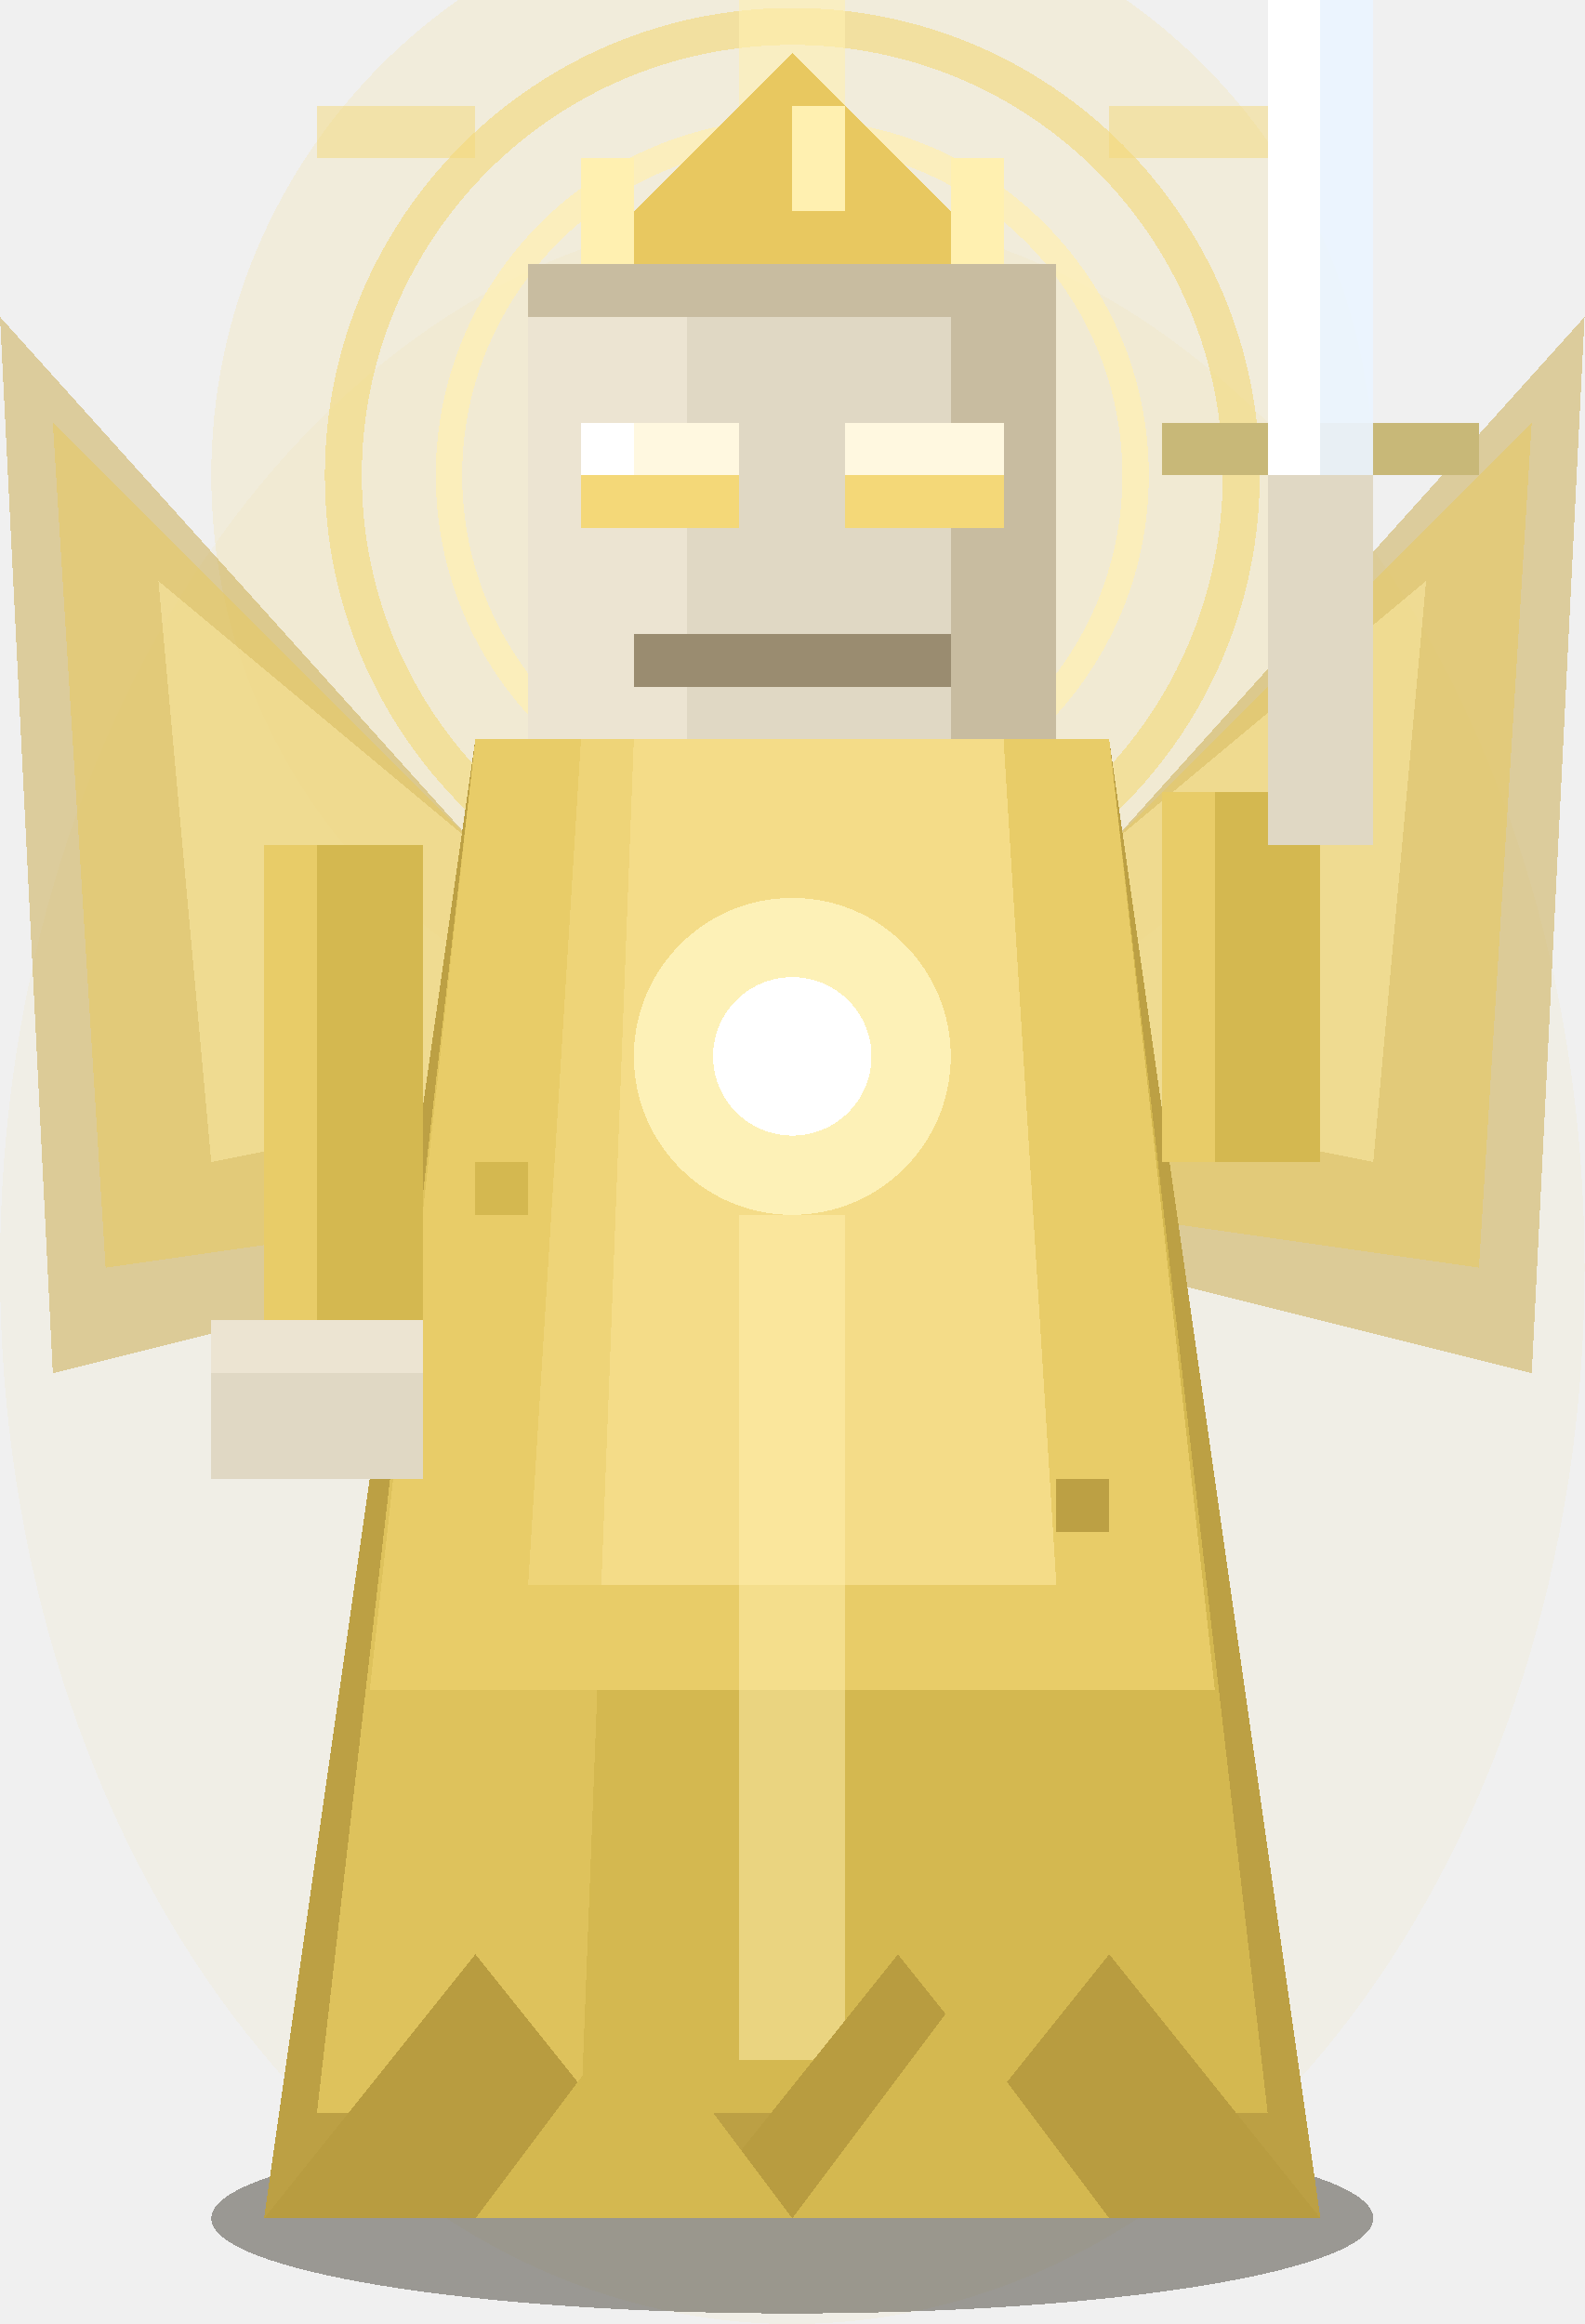
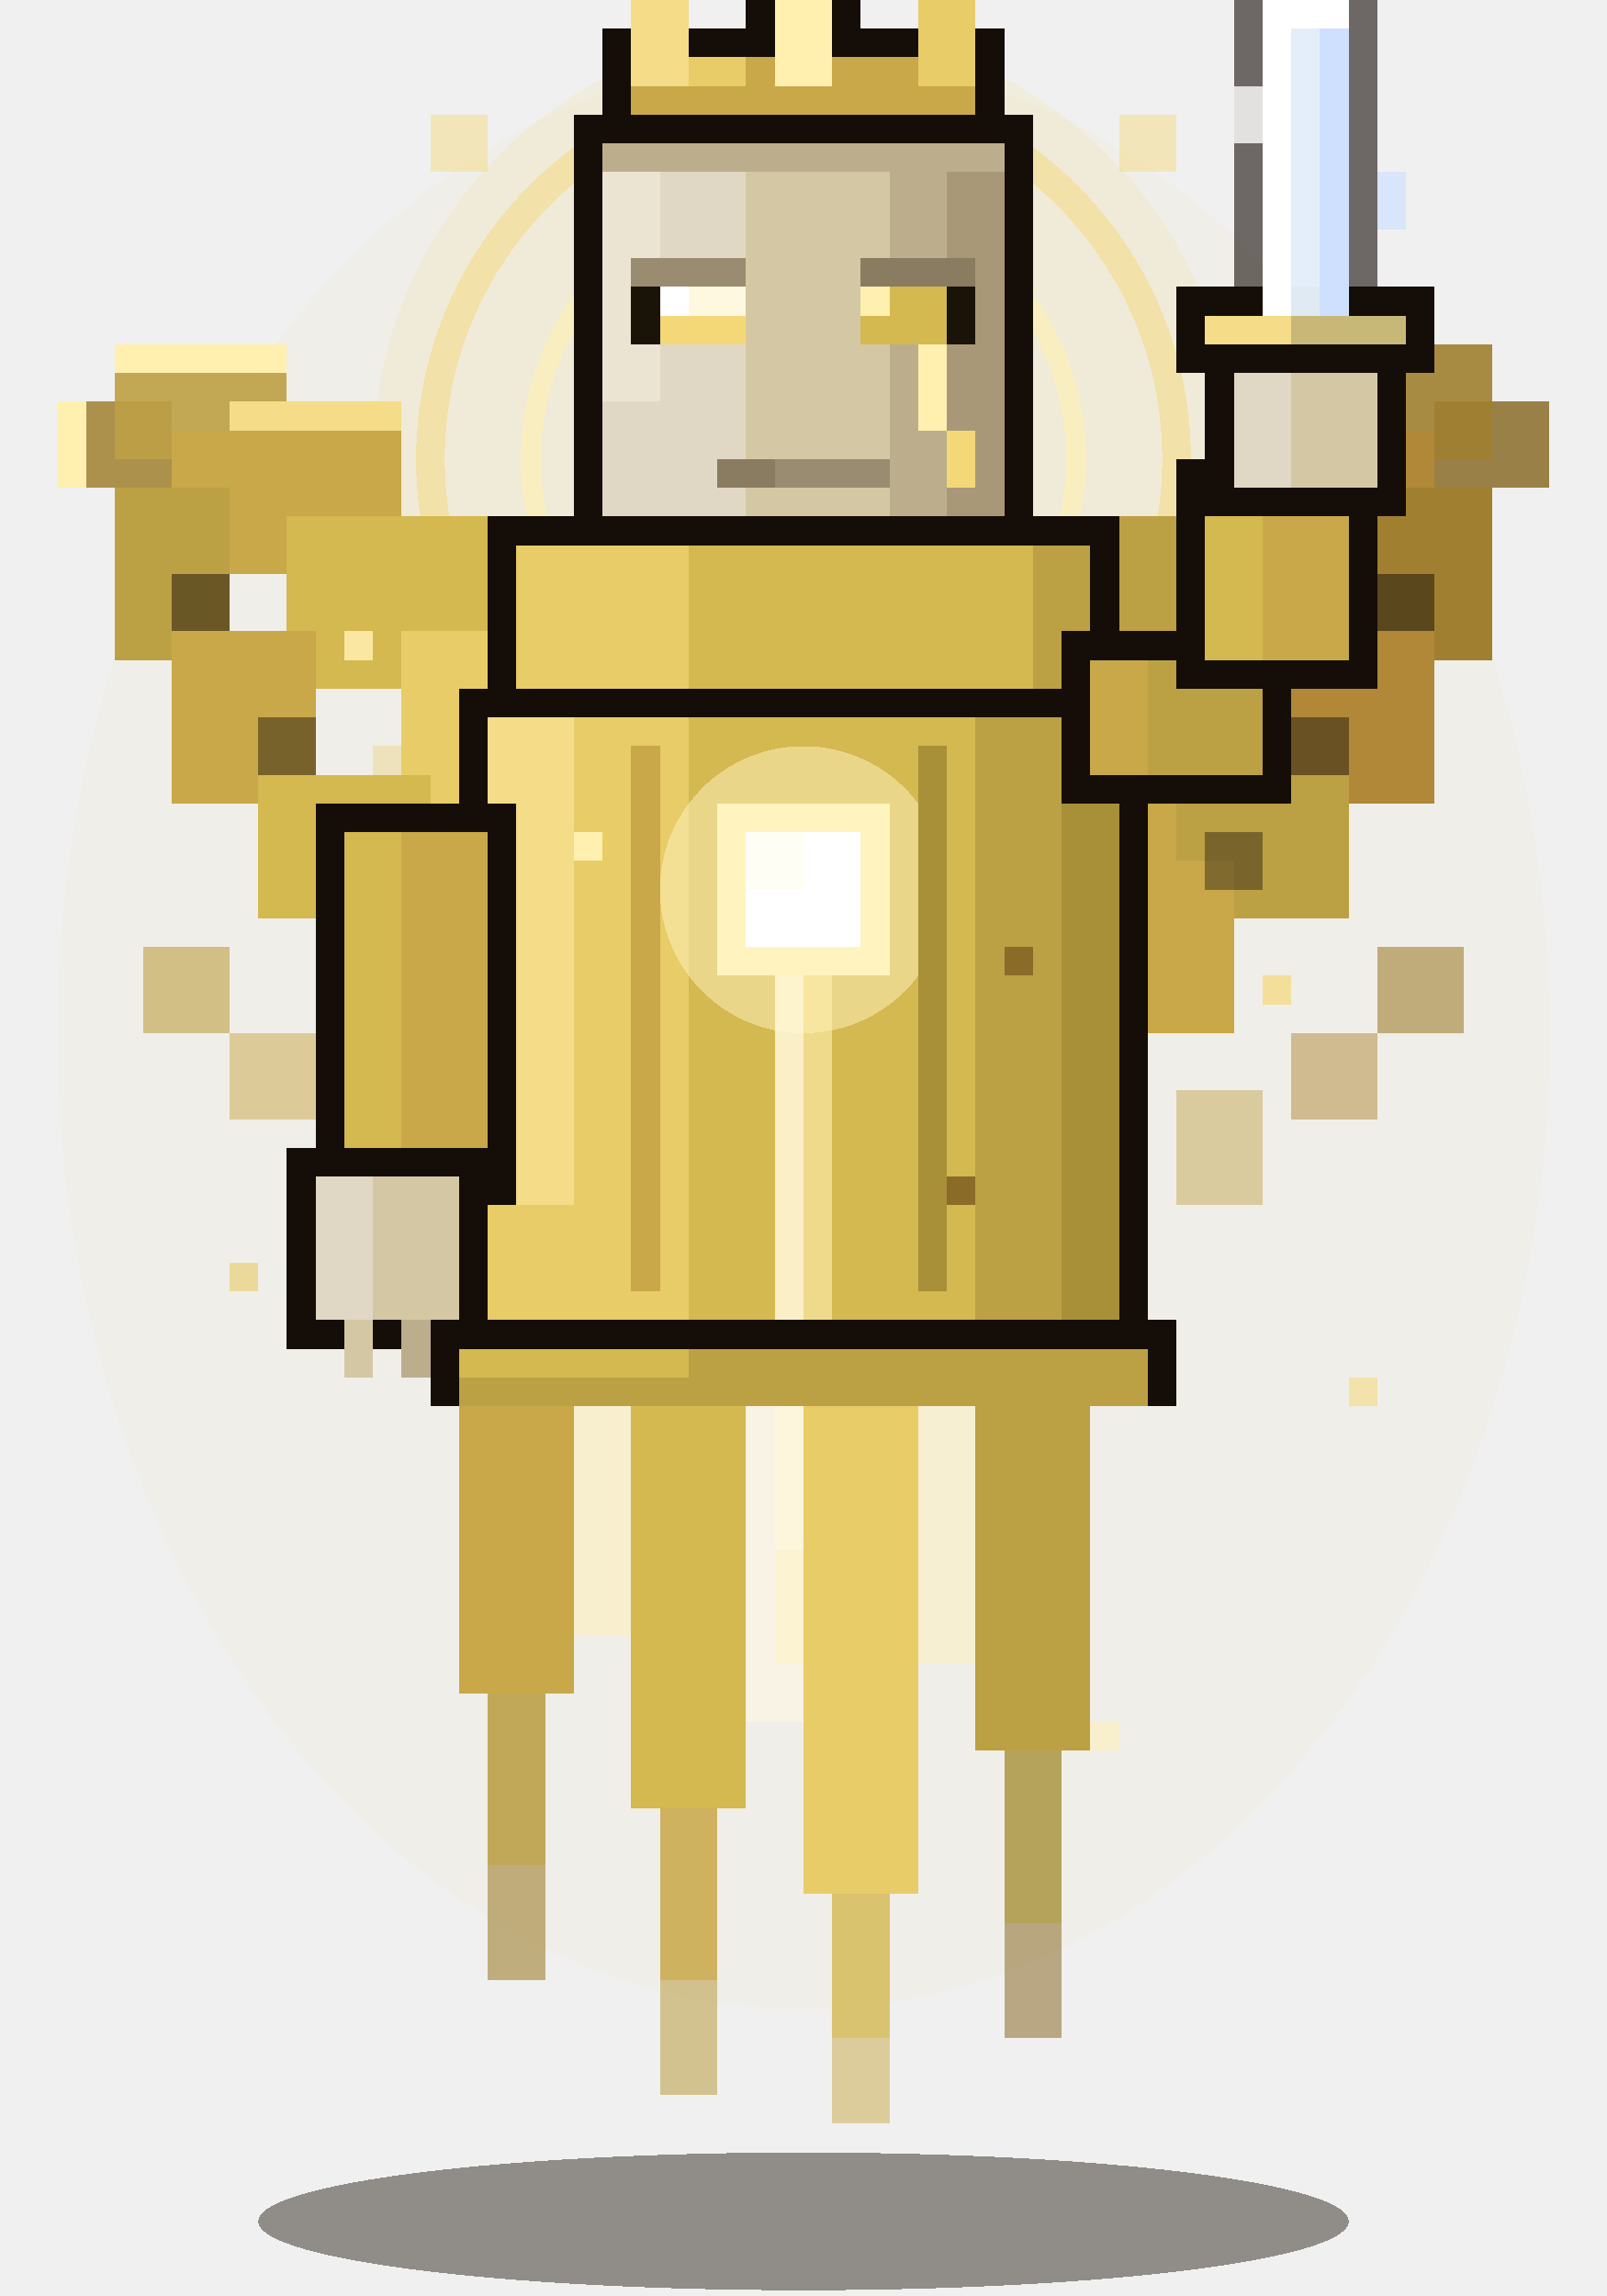
- <svg xmlns="http://www.w3.org/2000/svg" viewBox="0 0 30 44" shape-rendering="crispEdges" preserveAspectRatio="xMidYMax meet" aria-label="Aurelach, the Hollow Dawn">
-   <ellipse cx="15" cy="24" rx="15" ry="20" fill="#f4d878" opacity="0.08" />
-   <ellipse cx="15" cy="42" rx="11" ry="1.8" fill="#1a1408" opacity="0.4" />
-   <circle cx="15" cy="9" r="11" fill="#f4d878" opacity="0.18" />
-   <circle cx="15" cy="9" r="8.5" fill="none" stroke="#f4d878" stroke-width="0.7" opacity="0.6" />
-   <circle cx="15" cy="9" r="6.5" fill="none" stroke="#fff0b0" stroke-width="0.5" opacity="0.7" />
-   <rect x="14" y="-2" width="2" height="4" fill="#fff0b0" opacity="0.6" />
-   <rect x="6" y="2" width="3" height="1" fill="#f4d878" opacity="0.5" />
-   <rect x="21" y="2" width="3" height="1" fill="#f4d878" opacity="0.5" />
-   <polygon points="9,16 0,6 1,26 9,24" fill="#c8a848" opacity="0.5" />
-   <polygon points="21,16 30,6 29,26 21,24" fill="#c8a848" opacity="0.5" />
-   <polygon points="9,16 1,8 2,24 9,23" fill="#e8c860" opacity="0.55" />
-   <polygon points="21,16 29,8 28,24 21,23" fill="#e8c860" opacity="0.55" />
-   <polygon points="9,16 3,11 4,22 9,21" fill="#fff0b0" opacity="0.45" />
-   <polygon points="21,16 27,11 26,22 21,21" fill="#fff0b0" opacity="0.45" />
-   <polygon points="15,1 11,5 19,5" fill="#e8c860" />
-   <rect x="11" y="3" width="1" height="2" fill="#fff0b0" />
-   <rect x="15" y="2" width="1" height="2" fill="#fff0b0" />
-   <rect x="18" y="3" width="1" height="2" fill="#fff0b0" />
-   <rect x="10" y="5" width="10" height="9" fill="#e0d8c4" />
-   <rect x="10" y="5" width="3" height="9" fill="#ece4d2" />
-   <rect x="10" y="5" width="10" height="1" fill="#c8bca0" />
-   <rect x="18" y="5" width="2" height="9" fill="#c8bca0" />
-   <rect x="11" y="8" width="3" height="2" fill="#f4d878" />
-   <rect x="16" y="8" width="3" height="2" fill="#f4d878" />
-   <rect x="11" y="8" width="3" height="1" fill="#fff8e0" />
-   <rect x="16" y="8" width="3" height="1" fill="#fff8e0" />
-   <rect x="11" y="8" width="1" height="1" fill="#ffffff" />
-   <rect x="12" y="12" width="6" height="1" fill="#9a8c70" />
-   <polygon points="9,14 21,14 25,42 5,42" fill="#bca044" />
-   <polygon points="9,14 21,14 24,40 6,40" fill="#d4b850" />
-   <polygon points="9,14 21,14 23,32 7,32" fill="#e8cc68" />
-   <polygon points="11,14 19,14 20,30 10,30" fill="#f4dc88" />
-   <polygon points="9,14 12,14 11,40 6,40" fill="#e8cc68" opacity="0.5" />
-   <rect x="9" y="22" width="1" height="1" fill="#d4b850" />
-   <rect x="20" y="28" width="1" height="1" fill="#bca044" />
-   <circle cx="15" cy="20" r="3" fill="#fff4c0" opacity="0.85" />
-   <circle cx="15" cy="20" r="1.5" fill="#ffffff" />
-   <rect x="14" y="23" width="2" height="16" fill="#fff0b0" opacity="0.5" />
-   <rect x="5" y="16" width="3" height="11" fill="#d4b850" />
-   <rect x="5" y="16" width="1" height="11" fill="#e8cc68" />
-   <rect x="4" y="25" width="4" height="3" fill="#e0d8c4" />
-   <rect x="4" y="25" width="4" height="1" fill="#ece4d2" />
-   <rect x="22" y="15" width="3" height="7" fill="#d4b850" />
-   <rect x="22" y="15" width="1" height="7" fill="#e8cc68" />
-   <rect x="24" y="9" width="2" height="7" fill="#e0d8c4" />
-   <rect x="22" y="8" width="6" height="1" fill="#c8b878" />
-   <rect x="24" y="-4" width="2" height="13" fill="#eaf4ff" opacity="0.92" />
-   <rect x="24" y="-4" width="1" height="13" fill="#ffffff" />
-   <rect x="23" y="-4" width="4" height="2" fill="#cfe0ff" opacity="0.6" />
-   <rect x="24" y="-3" width="1" height="2" fill="#ffffff" />
-   <polygon points="5,42 9,37 13,42" fill="#b89c40" />
-   <polygon points="13,42 17,37 21,42" fill="#b89c40" />
-   <polygon points="17,42 21,37 25,42" fill="#b89c40" />
-   <polygon points="9,42 12,38 15,42" fill="#d4b850" />
-   <polygon points="15,42 18,38 21,42" fill="#d4b850" />
+ <svg xmlns="http://www.w3.org/2000/svg" viewBox="0 0 56 80" shape-rendering="crispEdges" preserveAspectRatio="xMidYMax meet" aria-label="Aurelach, the Hollow Dawn">
+   <ellipse cx="28" cy="36" rx="26" ry="34" fill="#f4d878" opacity="0.07" />
+   <ellipse cx="28" cy="77.4" rx="19" ry="2.4" fill="#1a1408" opacity="0.45" />
+   <circle cx="28" cy="16" r="15" fill="#f4d878" opacity="0.14" />
+   <circle cx="28" cy="16" r="13" fill="none" stroke="#f4d878" stroke-width="1" opacity="0.5" />
+   <circle cx="28" cy="16" r="9.5" fill="none" stroke="#fff0b0" stroke-width="0.7" opacity="0.6" />
+   <rect x="27" y="0" width="2" height="4" fill="#fff0b0" opacity="0.7" />
+   <rect x="10" y="15" width="4" height="1" fill="#f4d878" opacity="0.5" />
+   <rect x="42" y="15" width="4" height="1" fill="#f4d878" opacity="0.5" />
+   <rect x="15" y="4" width="2" height="2" fill="#f4d878" opacity="0.45" />
+   <rect x="39" y="4" width="2" height="2" fill="#f4d878" opacity="0.45" />
+   <rect x="13" y="26" width="2" height="2" fill="#e8cc68" opacity="0.35" />
+   <rect x="41" y="26" width="2" height="2" fill="#e8cc68" opacity="0.35" />
+   <rect x="2" y="14" width="4" height="3" fill="#a08030" opacity="0.85" />
+   <rect x="4" y="12" width="6" height="4" fill="#bca044" opacity="0.9" />
+   <rect x="6" y="15" width="8" height="5" fill="#c8a848" />
+   <rect x="10" y="18" width="8" height="6" fill="#d4b850" />
+   <rect x="14" y="22" width="6" height="8" fill="#e8cc68" />
+   <rect x="4" y="17" width="4" height="6" fill="#bca044" />
+   <rect x="6" y="22" width="5" height="6" fill="#c8a848" />
+   <rect x="9" y="27" width="6" height="5" fill="#d4b850" />
+   <rect x="13" y="30" width="5" height="6" fill="#e8cc68" />
+   <rect x="6" y="20" width="2" height="2" fill="#150d08" opacity="0.5" />
+   <rect x="9" y="25" width="2" height="2" fill="#150d08" opacity="0.45" />
+   <rect x="12" y="29" width="2" height="2" fill="#150d08" opacity="0.4" />
+   <rect x="4" y="12" width="6" height="1" fill="#fff0b0" />
+   <rect x="8" y="14" width="6" height="1" fill="#f4dc88" />
+   <rect x="2" y="14" width="1" height="3" fill="#fff0b0" />
+   <rect x="5" y="33" width="3" height="3" fill="#bca044" opacity="0.6" />
+   <rect x="8" y="36" width="3" height="3" fill="#c8a848" opacity="0.5" />
+   <rect x="12" y="38" width="3" height="4" fill="#d4b850" opacity="0.45" />
+   <rect x="50" y="14" width="4" height="3" fill="#8a6c28" opacity="0.85" />
+   <rect x="46" y="12" width="6" height="4" fill="#a08030" opacity="0.9" />
+   <rect x="42" y="15" width="8" height="5" fill="#b08838" />
+   <rect x="38" y="18" width="8" height="6" fill="#bca044" />
+   <rect x="36" y="22" width="6" height="8" fill="#c8a848" />
+   <rect x="48" y="17" width="4" height="6" fill="#a08030" />
+   <rect x="45" y="22" width="5" height="6" fill="#b08838" />
+   <rect x="41" y="27" width="6" height="5" fill="#bca044" />
+   <rect x="38" y="30" width="5" height="6" fill="#c8a848" />
+   <rect x="48" y="20" width="2" height="2" fill="#150d08" opacity="0.5" />
+   <rect x="45" y="25" width="2" height="2" fill="#150d08" opacity="0.45" />
+   <rect x="42" y="29" width="2" height="2" fill="#150d08" opacity="0.4" />
+   <rect x="48" y="33" width="3" height="3" fill="#a08030" opacity="0.6" />
+   <rect x="45" y="36" width="3" height="3" fill="#b08838" opacity="0.5" />
+   <rect x="41" y="38" width="3" height="4" fill="#bca044" opacity="0.45" />
+   <rect x="21" y="1" width="14" height="3" fill="#150d08" />
+   <rect x="26" y="0" width="4" height="2" fill="#150d08" />
+   <rect x="22" y="2" width="12" height="2" fill="#c8a848" />
+   <rect x="22" y="2" width="4" height="1" fill="#e8cc68" />
+   <rect x="27" y="0" width="2" height="3" fill="#fff0b0" />
+   <rect x="22" y="0" width="2" height="3" fill="#f4dc88" />
+   <rect x="32" y="0" width="2" height="3" fill="#e8cc68" />
+   <rect x="20" y="4" width="16" height="15" fill="#150d08" />
+   <rect x="21" y="5" width="14" height="13" fill="#d4c8a4" />
+   <rect x="21" y="5" width="5" height="13" fill="#e0d8c4" />
+   <rect x="21" y="5" width="2" height="9" fill="#ece4d2" />
+   <rect x="31" y="5" width="4" height="13" fill="#bcae8c" />
+   <rect x="33" y="5" width="2" height="13" fill="#a89878" />
+   <rect x="21" y="5" width="14" height="1" fill="#bcae8c" />
+   <rect x="22" y="9" width="4" height="3" fill="#1a1408" />
+   <rect x="30" y="9" width="4" height="3" fill="#1a1408" />
+   <rect x="23" y="10" width="3" height="2" fill="#f4d878" />
+   <rect x="30" y="10" width="3" height="2" fill="#d4b850" />
+   <rect x="23" y="10" width="3" height="1" fill="#fff8e0" />
+   <rect x="23" y="10" width="1" height="1" fill="#ffffff" />
+   <rect x="30" y="10" width="1" height="1" fill="#fff0b0" />
+   <rect x="22" y="9" width="4" height="1" fill="#9a8c70" />
+   <rect x="30" y="9" width="4" height="1" fill="#8a7c60" />
+   <rect x="32" y="12" width="1" height="3" fill="#fff0b0" />
+   <rect x="33" y="15" width="1" height="2" fill="#f4d878" />
+   <rect x="25" y="16" width="6" height="1" fill="#9a8c70" />
+   <rect x="25" y="16" width="2" height="1" fill="#8a7c60" />
+   <rect x="17" y="18" width="22" height="6" fill="#150d08" />
+   <rect x="18" y="19" width="20" height="5" fill="#d4b850" />
+   <rect x="18" y="19" width="6" height="5" fill="#e8cc68" />
+   <rect x="36" y="19" width="2" height="5" fill="#bca044" />
+   <rect x="16" y="24" width="24" height="22" fill="#150d08" />
+   <rect x="17" y="25" width="22" height="21" fill="#d4b850" />
+   <rect x="17" y="25" width="7" height="21" fill="#e8cc68" />
+   <rect x="17" y="25" width="3" height="17" fill="#f4dc88" />
+   <rect x="34" y="25" width="5" height="21" fill="#bca044" />
+   <rect x="37" y="25" width="2" height="21" fill="#a89038" />
+   <ellipse cx="28" cy="31" rx="5" ry="5" fill="#fff4c0" opacity="0.5" />
+   <rect x="25" y="28" width="6" height="6" fill="#fff4c0" />
+   <rect x="26" y="29" width="4" height="4" fill="#ffffff" />
+   <rect x="26" y="29" width="2" height="2" fill="#fffef4" />
+   <rect x="27" y="34" width="2" height="24" fill="#fff0b0" opacity="0.6" />
+   <rect x="27" y="34" width="1" height="20" fill="#fff8e0" opacity="0.7" />
+   <rect x="22" y="26" width="1" height="19" fill="#c8a848" />
+   <rect x="32" y="26" width="1" height="19" fill="#a89038" />
+   <rect x="20" y="29" width="1" height="1" fill="#fff0b0" />
+   <rect x="35" y="33" width="1" height="1" fill="#8a6c28" />
+   <rect x="19" y="38" width="1" height="1" fill="#f4dc88" />
+   <rect x="33" y="41" width="1" height="1" fill="#8a6c28" />
+   <rect x="11" y="28" width="7" height="14" fill="#150d08" />
+   <rect x="12" y="29" width="5" height="12" fill="#c8a848" />
+   <rect x="12" y="29" width="2" height="12" fill="#d4b850" />
+   <rect x="10" y="40" width="7" height="7" fill="#150d08" />
+   <rect x="11" y="41" width="5" height="5" fill="#d4c8a4" />
+   <rect x="11" y="41" width="2" height="5" fill="#e0d8c4" />
+   <rect x="12" y="46" width="1" height="2" fill="#d4c8a4" />
+   <rect x="14" y="46" width="1" height="2" fill="#bcae8c" />
+   <rect x="37" y="22" width="8" height="6" fill="#150d08" />
+   <rect x="38" y="23" width="6" height="4" fill="#bca044" />
+   <rect x="38" y="23" width="2" height="4" fill="#c8a848" />
+   <rect x="41" y="16" width="7" height="8" fill="#150d08" />
+   <rect x="42" y="17" width="5" height="6" fill="#c8a848" />
+   <rect x="42" y="17" width="2" height="6" fill="#d4b850" />
+   <rect x="42" y="12" width="7" height="6" fill="#150d08" />
+   <rect x="43" y="13" width="5" height="4" fill="#d4c8a4" />
+   <rect x="43" y="13" width="2" height="4" fill="#e0d8c4" />
+   <rect x="41" y="10" width="9" height="3" fill="#150d08" />
+   <rect x="42" y="11" width="7" height="1" fill="#c8b878" />
+   <rect x="42" y="11" width="3" height="1" fill="#f4dc88" />
+   <rect x="43" y="0" width="5" height="11" fill="#150d08" opacity="0.6" />
+   <rect x="44" y="0" width="3" height="11" fill="#eaf4ff" opacity="0.95" />
+   <rect x="44" y="0" width="1" height="11" fill="#ffffff" />
+   <rect x="46" y="0" width="1" height="11" fill="#cfe0ff" />
+   <rect x="44" y="0" width="3" height="1" fill="#ffffff" />
+   <rect x="43" y="3" width="1" height="2" fill="#ffffff" opacity="0.8" />
+   <rect x="48" y="6" width="1" height="2" fill="#cfe0ff" opacity="0.7" />
+   <rect x="15" y="46" width="26" height="3" fill="#150d08" />
+   <rect x="16" y="47" width="24" height="2" fill="#bca044" />
+   <rect x="16" y="47" width="8" height="1" fill="#d4b850" />
+   <rect x="16" y="49" width="4" height="10" fill="#c8a848" />
+   <rect x="17" y="59" width="2" height="6" fill="#b89c40" opacity="0.85" />
+   <rect x="17" y="65" width="2" height="4" fill="#a08030" opacity="0.6" />
+   <rect x="22" y="49" width="4" height="14" fill="#d4b850" />
+   <rect x="23" y="63" width="2" height="6" fill="#c8a848" opacity="0.85" />
+   <rect x="23" y="69" width="2" height="4" fill="#b89c40" opacity="0.55" />
+   <rect x="28" y="49" width="4" height="17" fill="#e8cc68" />
+   <rect x="29" y="66" width="2" height="5" fill="#d4b850" opacity="0.8" />
+   <rect x="29" y="71" width="2" height="3" fill="#c8a848" opacity="0.5" />
+   <rect x="34" y="49" width="4" height="12" fill="#bca044" />
+   <rect x="35" y="61" width="2" height="6" fill="#a89038" opacity="0.8" />
+   <rect x="35" y="67" width="2" height="4" fill="#8a6c28" opacity="0.55" />
+   <rect x="20" y="49" width="2" height="8" fill="#fff0b0" opacity="0.45" />
+   <rect x="26" y="49" width="2" height="11" fill="#fff8e0" opacity="0.5" />
+   <rect x="32" y="49" width="2" height="9" fill="#fff0b0" opacity="0.4" />
+   <rect x="12" y="22" width="1" height="1" fill="#fff0b0" opacity="0.85" />
+   <rect x="44" y="34" width="1" height="1" fill="#f4d878" opacity="0.7" />
+   <rect x="8" y="44" width="1" height="1" fill="#e8cc68" opacity="0.6" />
+   <rect x="47" y="48" width="1" height="1" fill="#f4d878" opacity="0.55" />
+   <rect x="38" y="60" width="1" height="1" fill="#fff0b0" opacity="0.5" />
</svg>
